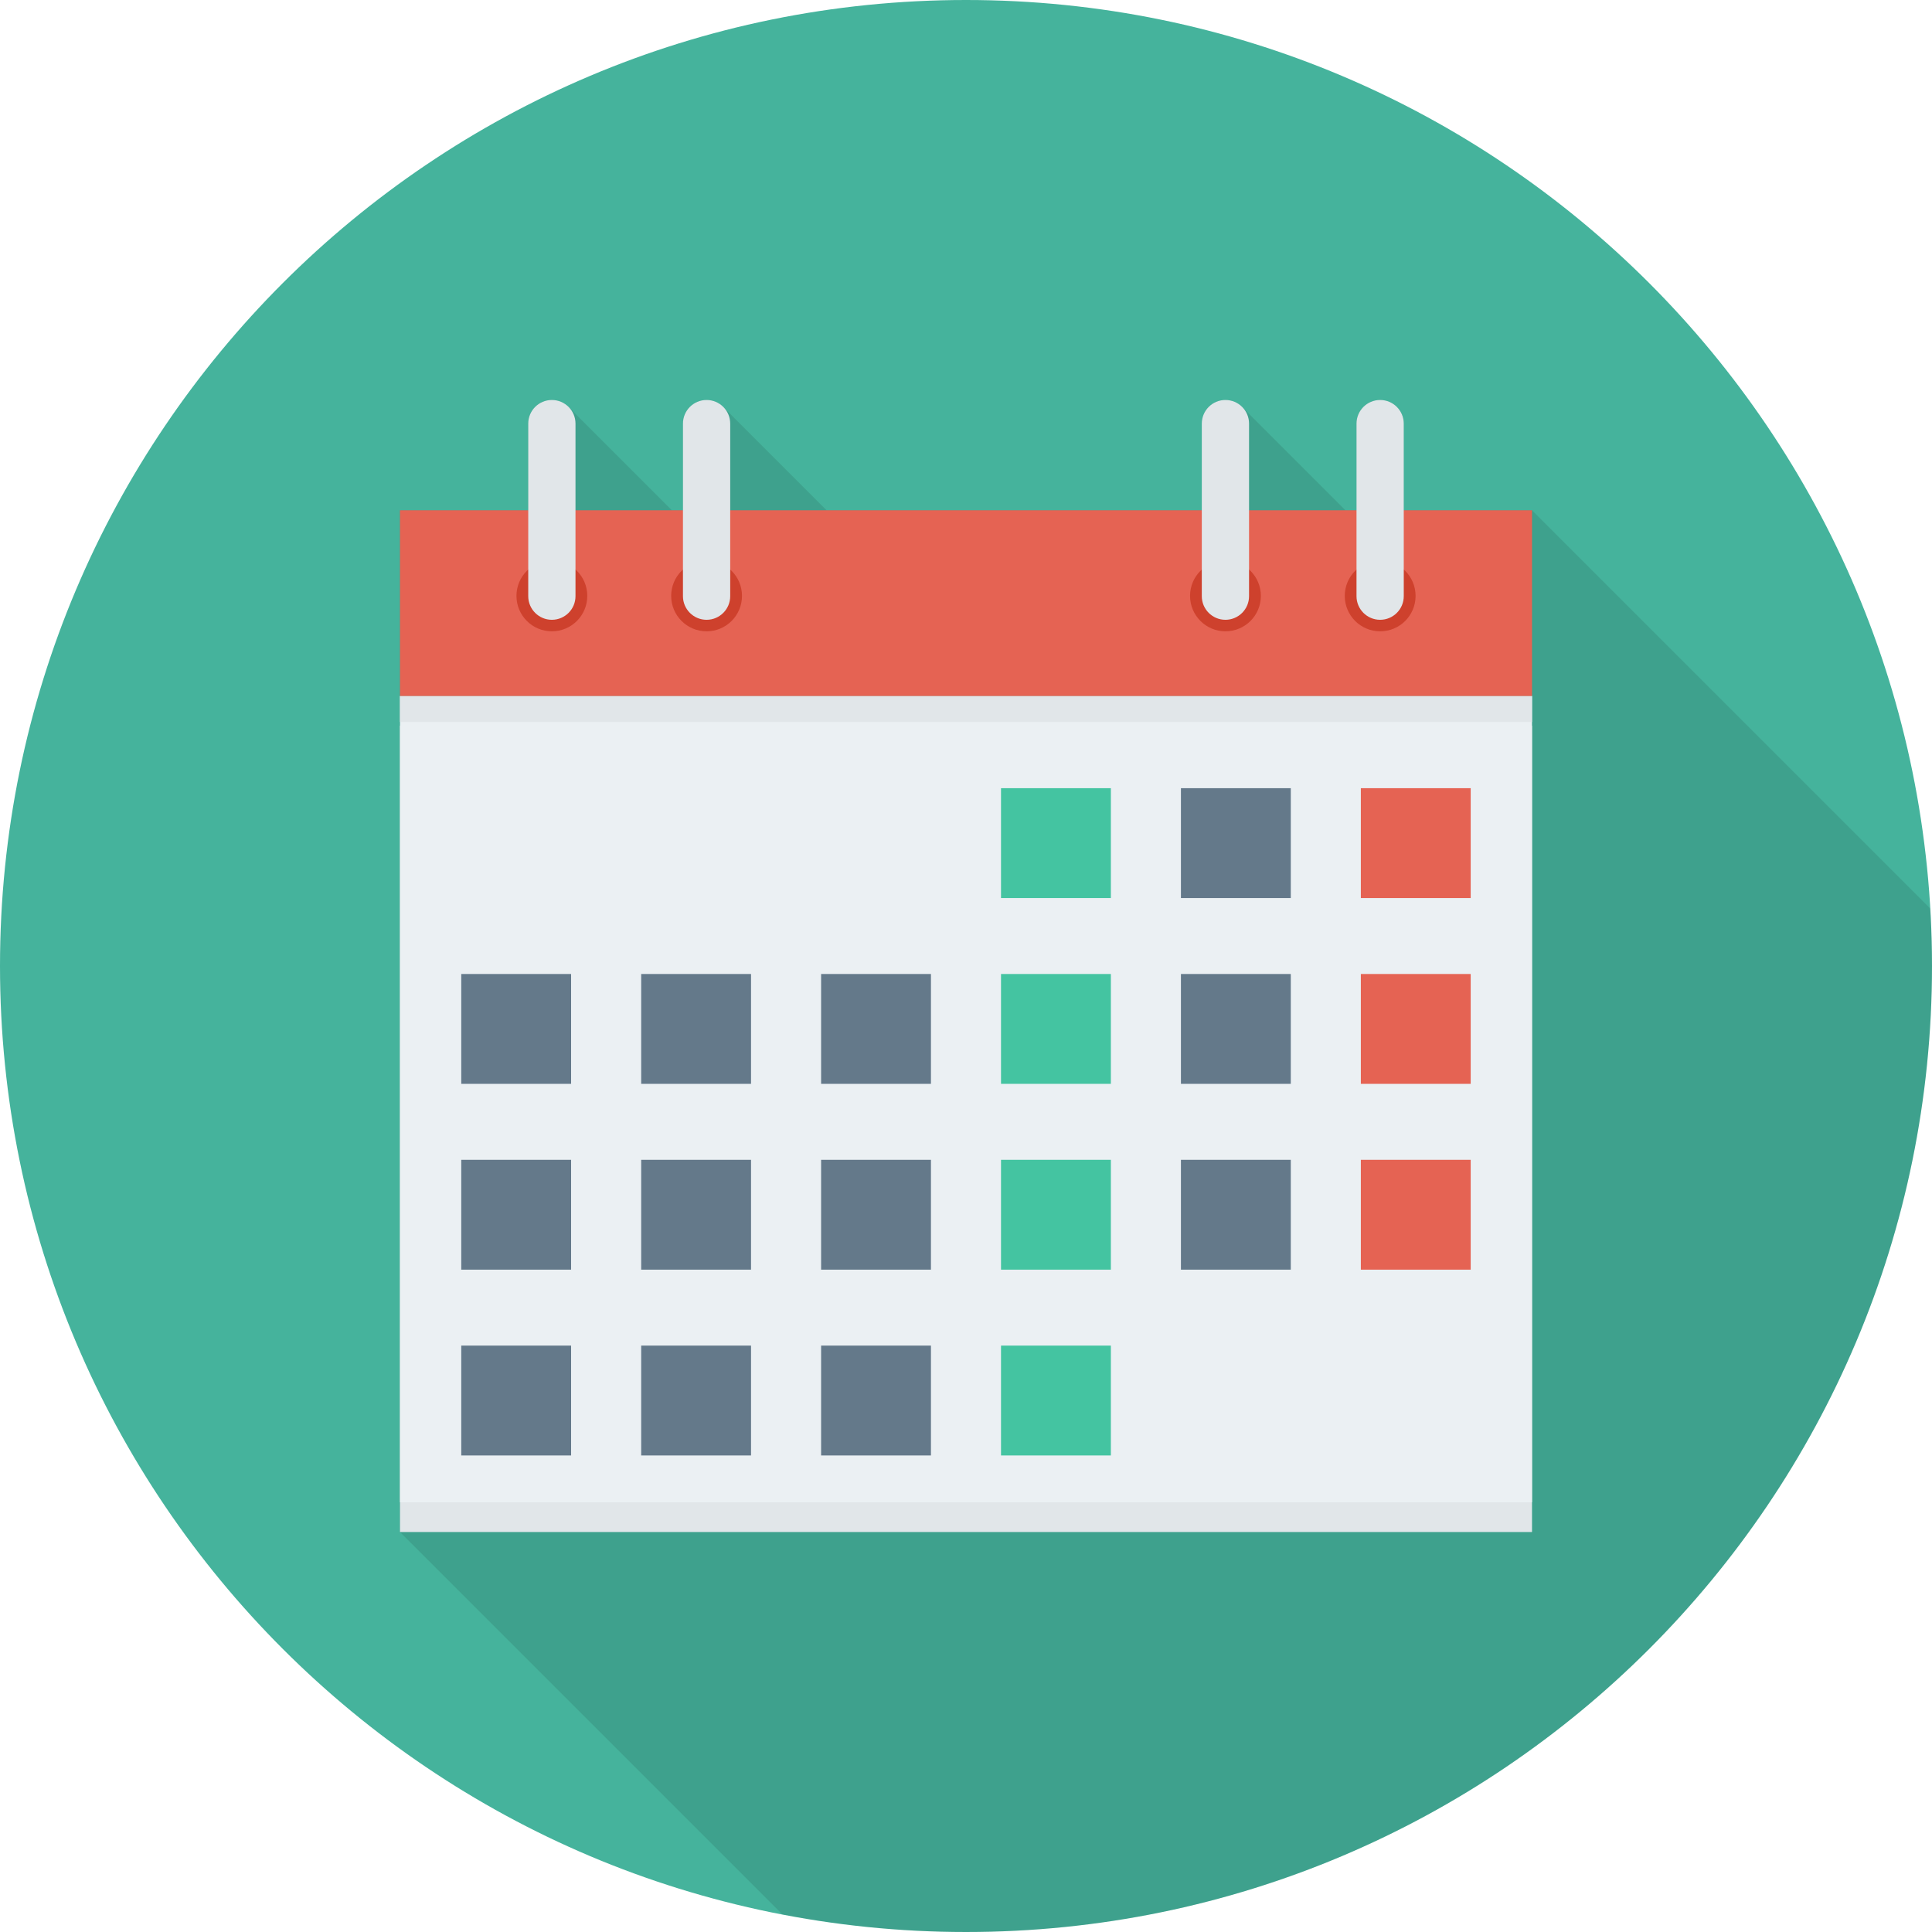
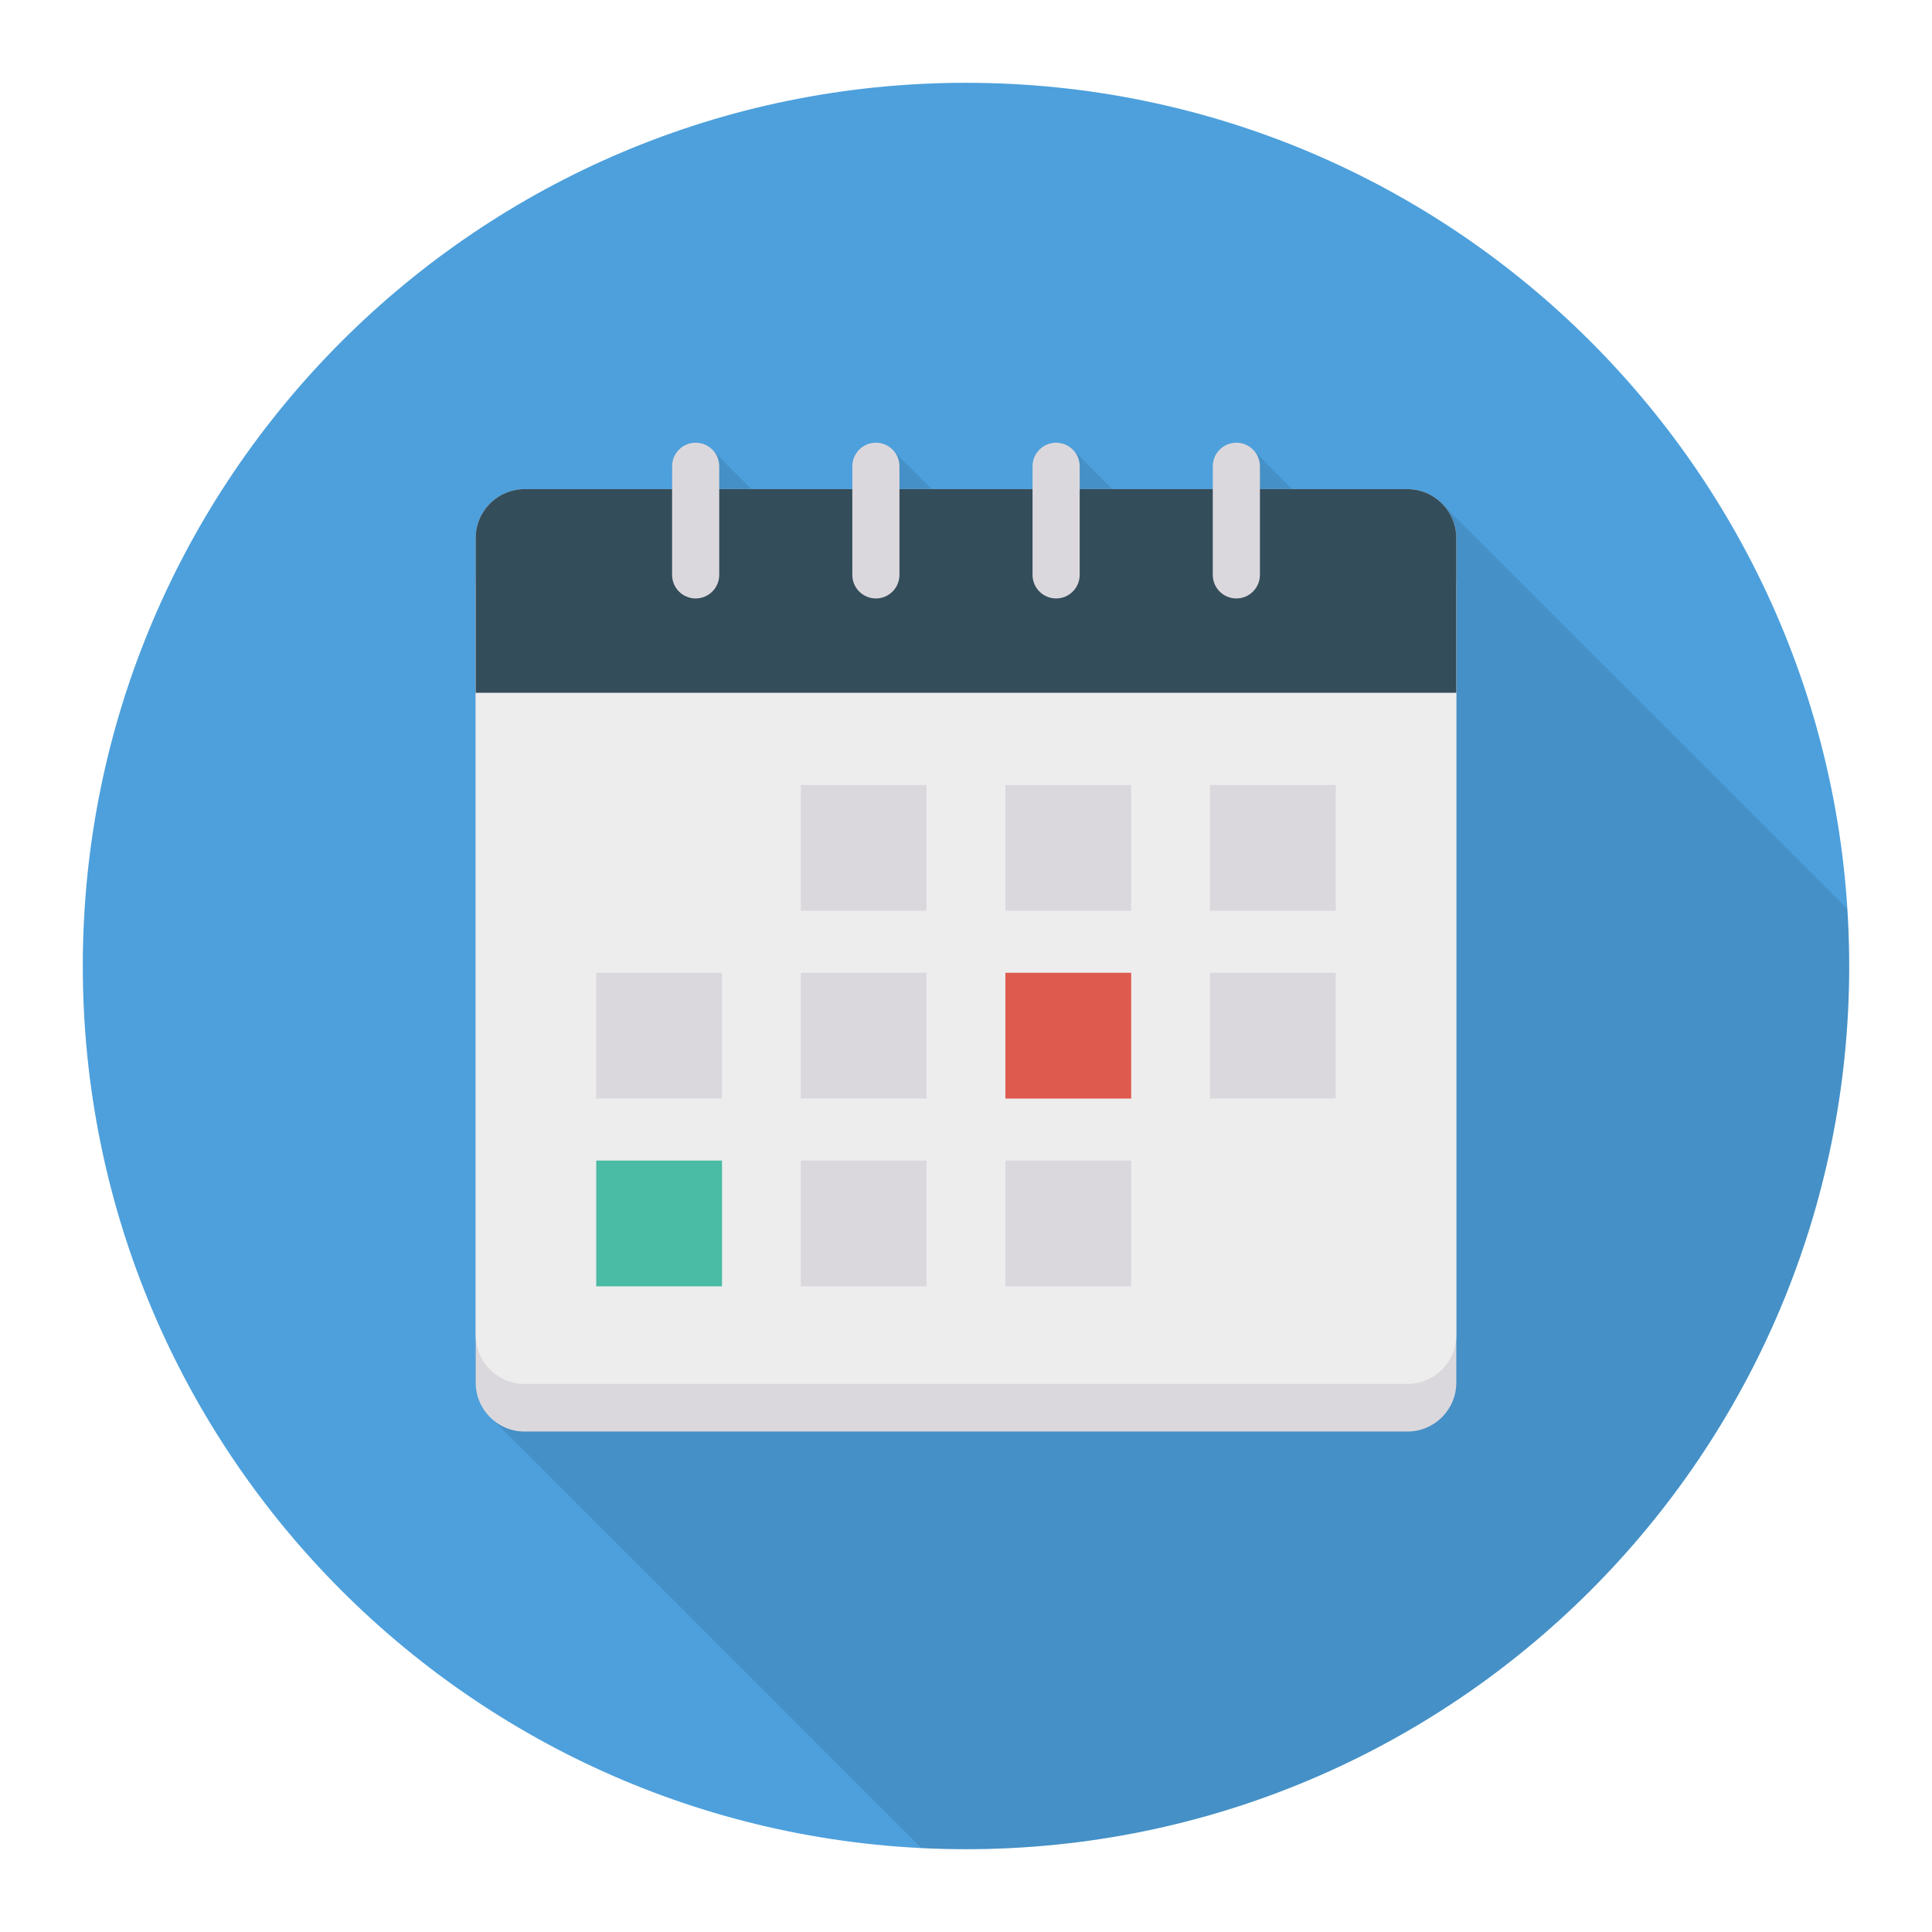
- <svg xmlns="http://www.w3.org/2000/svg" version="1.1" id="Capa_1" x="0px" y="0px" viewBox="0 0 436.907 436.907" style="enable-background:new 0 0 436.907 436.907;" xml:space="preserve">
-   <circle style="fill:#45B39C;" cx="218.453" cy="218.453" r="218.453" />
-   <path style="opacity:0.1;enable-background:new    ;" d="M317.45,115.395V95.797c0-2.951-2.392-5.343-5.343-5.343  c-2.951,0-5.343,2.392-5.343,5.343v19.598h-2.502l-23.223-23.224l-0.003,0.014c-0.976-1.058-2.362-1.731-3.916-1.731  c-2.951,0-5.343,2.392-5.343,5.343v19.598h-84.851L163.74,92.209l-0.001,0.02c-0.978-1.083-2.378-1.775-3.952-1.775  c-2.951,0-5.343,2.392-5.343,5.343v19.598h-2.508L128.75,92.209l-0.003,0.014c-0.978-1.079-2.376-1.77-3.948-1.77  c-2.951,0-5.343,2.392-5.343,5.343v19.598H90.453v41.999v5.88v0.84v175.621v6.72l86.459,86.459  c13.454,2.591,27.331,3.994,41.541,3.994c120.649,0,218.453-97.805,218.453-218.453c0-4.376-0.166-8.712-0.42-13.025l-90.034-90.034  H317.45z" />
-   <rect x="90.453" y="164.113" style="fill:#E1E6E9;" width="256" height="182.34" />
-   <rect x="90.453" y="157.389" style="fill:#EBF0F3;" width="256" height="182.34" />
-   <rect x="90.453" y="157.389" style="fill:#E1E6E9;" width="256" height="5.881" />
-   <rect x="90.453" y="115.395" style="fill:#E56353;" width="256" height="41.998" />
-   <circle style="fill:#CE412D;" cx="124.802" cy="134.758" r="8.008" />
-   <path style="fill:#E1E6E9;" d="M124.8,90.453c-2.951,0-5.343,2.392-5.343,5.343v39.023c0,2.951,2.392,5.343,5.343,5.343  c2.952,0,5.343-2.392,5.343-5.343V95.797C130.143,92.846,127.752,90.453,124.8,90.453z" />
-   <circle style="fill:#CE412D;" cx="159.788" cy="134.758" r="8.008" />
-   <path style="fill:#E1E6E9;" d="M159.787,90.453c-2.951,0-5.343,2.392-5.343,5.343v39.023c0,2.951,2.392,5.343,5.343,5.343  c2.952,0,5.343-2.392,5.343-5.343V95.797C165.13,92.846,162.738,90.453,159.787,90.453z" />
-   <circle style="fill:#CE412D;" cx="277.129" cy="134.758" r="8.008" />
-   <path style="fill:#E1E6E9;" d="M277.12,90.453c-2.951,0-5.343,2.392-5.343,5.343v39.023c0,2.951,2.392,5.343,5.343,5.343  c2.952,0,5.343-2.392,5.343-5.343V95.797C282.463,92.846,280.072,90.453,277.12,90.453z" />
-   <circle style="fill:#CE412D;" cx="312.115" cy="134.758" r="8.008" />
-   <path style="fill:#E1E6E9;" d="M312.107,90.453c-2.951,0-5.343,2.392-5.343,5.343v39.023c0,2.951,2.393,5.343,5.343,5.343  c2.952,0,5.343-2.392,5.343-5.343V95.797C317.45,92.846,315.058,90.453,312.107,90.453z" />
-   <rect x="226.372" y="178.244" style="fill:#44C4A1;" width="24.842" height="24.842" />
-   <rect x="267.059" y="178.244" style="fill:#64798A;" width="24.842" height="24.842" />
-   <rect x="307.746" y="178.244" style="fill:#E56353;" width="24.842" height="24.842" />
-   <g>
-     <rect x="104.308" y="220.262" style="fill:#64798A;" width="24.842" height="24.842" />
-     <rect x="144.998" y="220.262" style="fill:#64798A;" width="24.842" height="24.842" />
-     <rect x="185.685" y="220.262" style="fill:#64798A;" width="24.842" height="24.842" />
+ <svg xmlns="http://www.w3.org/2000/svg" enable-background="new 0 0 140 140" height="512" viewBox="0 0 140 140" width="512">
+   <circle cx="70" cy="70" fill="#4da0dc" r="64" />
+   <path d="m133.85 65.849c.09 1.37.15 2.75.15 4.14v.02c-.01 35.32-28.62 63.96-63.94 63.99h-.12c-1.06 0-2.12-.03-3.17-.08l-30.96-30.96c-.8-.66-1.34-1.64-1.34-2.77v-61.2c0-1.96 1.59-3.54 3.55-3.54h10.68v-1.66c0-.95.77-1.71 1.71-1.71.39 0 .75.14 1.05.37l.01.01c.1.08.19.17.27.27l2.72 2.72h7.3v-1.66c0-.95.77-1.71 1.71-1.71.39 0 .75.14 1.04.36l.01.01c.11.09.21.18.29.29l2.71 2.71h7.3v-1.66c0-.95.77-1.71 1.71-1.71.48 0 .91.2 1.22.51l2.86 2.86h7.27v-1.66c0-.95.77-1.71 1.71-1.71.54 0 1.02.26 1.34.65l2.71 2.72h8.34c.93 0 1.77.37 2.41.95l.05.04c.03.03.06.07.09.1z" opacity=".1" />
+   <path d="m101.981 38.895h-63.963c-1.959 0-3.548 1.588-3.548 3.548v57.745c0 1.959 1.588 3.548 3.548 3.548h63.963c1.959 0 3.548-1.588 3.548-3.548v-57.745c-0-1.959-1.588-3.548-3.548-3.548z" fill="#dbd8dd" />
+   <path d="m101.981 35.444h-63.963c-1.959 0-3.548 1.588-3.548 3.548v57.745c0 1.959 1.588 3.548 3.548 3.548h63.963c1.959 0 3.548-1.588 3.548-3.548v-57.745c-0-1.959-1.588-3.548-3.548-3.548z" fill="#ededed" />
+   <path d="m105.529 50.203v-11.211c0-1.959-1.588-3.548-3.548-3.548h-63.963c-1.959 0-3.548 1.588-3.548 3.548v11.211h71.058z" fill="#344d5b" />
+   <g fill="#dbd8dd">
+     <path d="m58.03 56.886h9.114v9.114h-9.114z" />
+     <path d="m72.855 56.886h9.114v9.114h-9.114z" />
+     <path d="m87.68 56.886h9.114v9.114h-9.114z" />
+     <path d="m43.206 70.492h9.114v9.114h-9.114z" />
+     <path d="m58.03 70.492h9.114v9.114h-9.114z" />
  </g>
-   <rect x="226.372" y="220.262" style="fill:#44C4A1;" width="24.842" height="24.842" />
-   <rect x="267.059" y="220.262" style="fill:#64798A;" width="24.842" height="24.842" />
-   <rect x="307.746" y="220.262" style="fill:#E56353;" width="24.842" height="24.842" />
-   <g>
-     <rect x="104.308" y="262.281" style="fill:#64798A;" width="24.842" height="24.842" />
-     <rect x="144.998" y="262.281" style="fill:#64798A;" width="24.842" height="24.842" />
-     <rect x="185.685" y="262.281" style="fill:#64798A;" width="24.842" height="24.842" />
+   <path d="m72.855 70.492h9.114v9.114h-9.114z" fill="#de594e" />
+   <path d="m87.68 70.492h9.114v9.114h-9.114z" fill="#dbd8dd" />
+   <path d="m43.206 84.098h9.114v9.114h-9.114z" fill="#4abba4" />
+   <g fill="#dbd8dd">
+     <path d="m58.03 84.098h9.114v9.114h-9.114z" />
+     <path d="m72.855 84.098h9.114v9.114h-9.114z" />
+     <path d="m50.41 32.079c-.943 0-1.708.765-1.708 1.708v7.871c0 .943.765 1.708 1.708 1.708s1.708-.765 1.708-1.708v-7.871c0-.943-.765-1.708-1.708-1.708z" />
+     <path d="m63.47 32.079c-.943 0-1.708.765-1.708 1.708v7.871c0 .943.765 1.708 1.708 1.708.943 0 1.708-.765 1.708-1.708v-7.871c0-.943-.765-1.708-1.708-1.708z" />
+     <path d="m76.53 32.079c-.943 0-1.708.765-1.708 1.708v7.871c0 .943.765 1.708 1.708 1.708s1.708-.765 1.708-1.708v-7.871c0-.943-.765-1.708-1.708-1.708z" />
+     <path d="m89.59 32.079c-.943 0-1.708.765-1.708 1.708v7.871c0 .943.765 1.708 1.708 1.708s1.708-.765 1.708-1.708v-7.871c0-.943-.765-1.708-1.708-1.708z" />
  </g>
-   <rect x="226.372" y="262.281" style="fill:#44C4A1;" width="24.842" height="24.842" />
-   <rect x="267.059" y="262.281" style="fill:#64798A;" width="24.842" height="24.842" />
-   <rect x="307.746" y="262.281" style="fill:#E56353;" width="24.842" height="24.842" />
-   <g>
-     <rect x="104.308" y="304.299" style="fill:#64798A;" width="24.842" height="24.842" />
-     <rect x="144.998" y="304.299" style="fill:#64798A;" width="24.842" height="24.842" />
-     <rect x="185.685" y="304.299" style="fill:#64798A;" width="24.842" height="24.842" />
-   </g>
-   <rect x="226.372" y="304.299" style="fill:#44C4A1;" width="24.842" height="24.842" />
-   <g>
- </g>
-   <g>
- </g>
-   <g>
- </g>
-   <g>
- </g>
-   <g>
- </g>
-   <g>
- </g>
-   <g>
- </g>
-   <g>
- </g>
-   <g>
- </g>
-   <g>
- </g>
-   <g>
- </g>
-   <g>
- </g>
-   <g>
- </g>
-   <g>
- </g>
-   <g>
- </g>
</svg>
